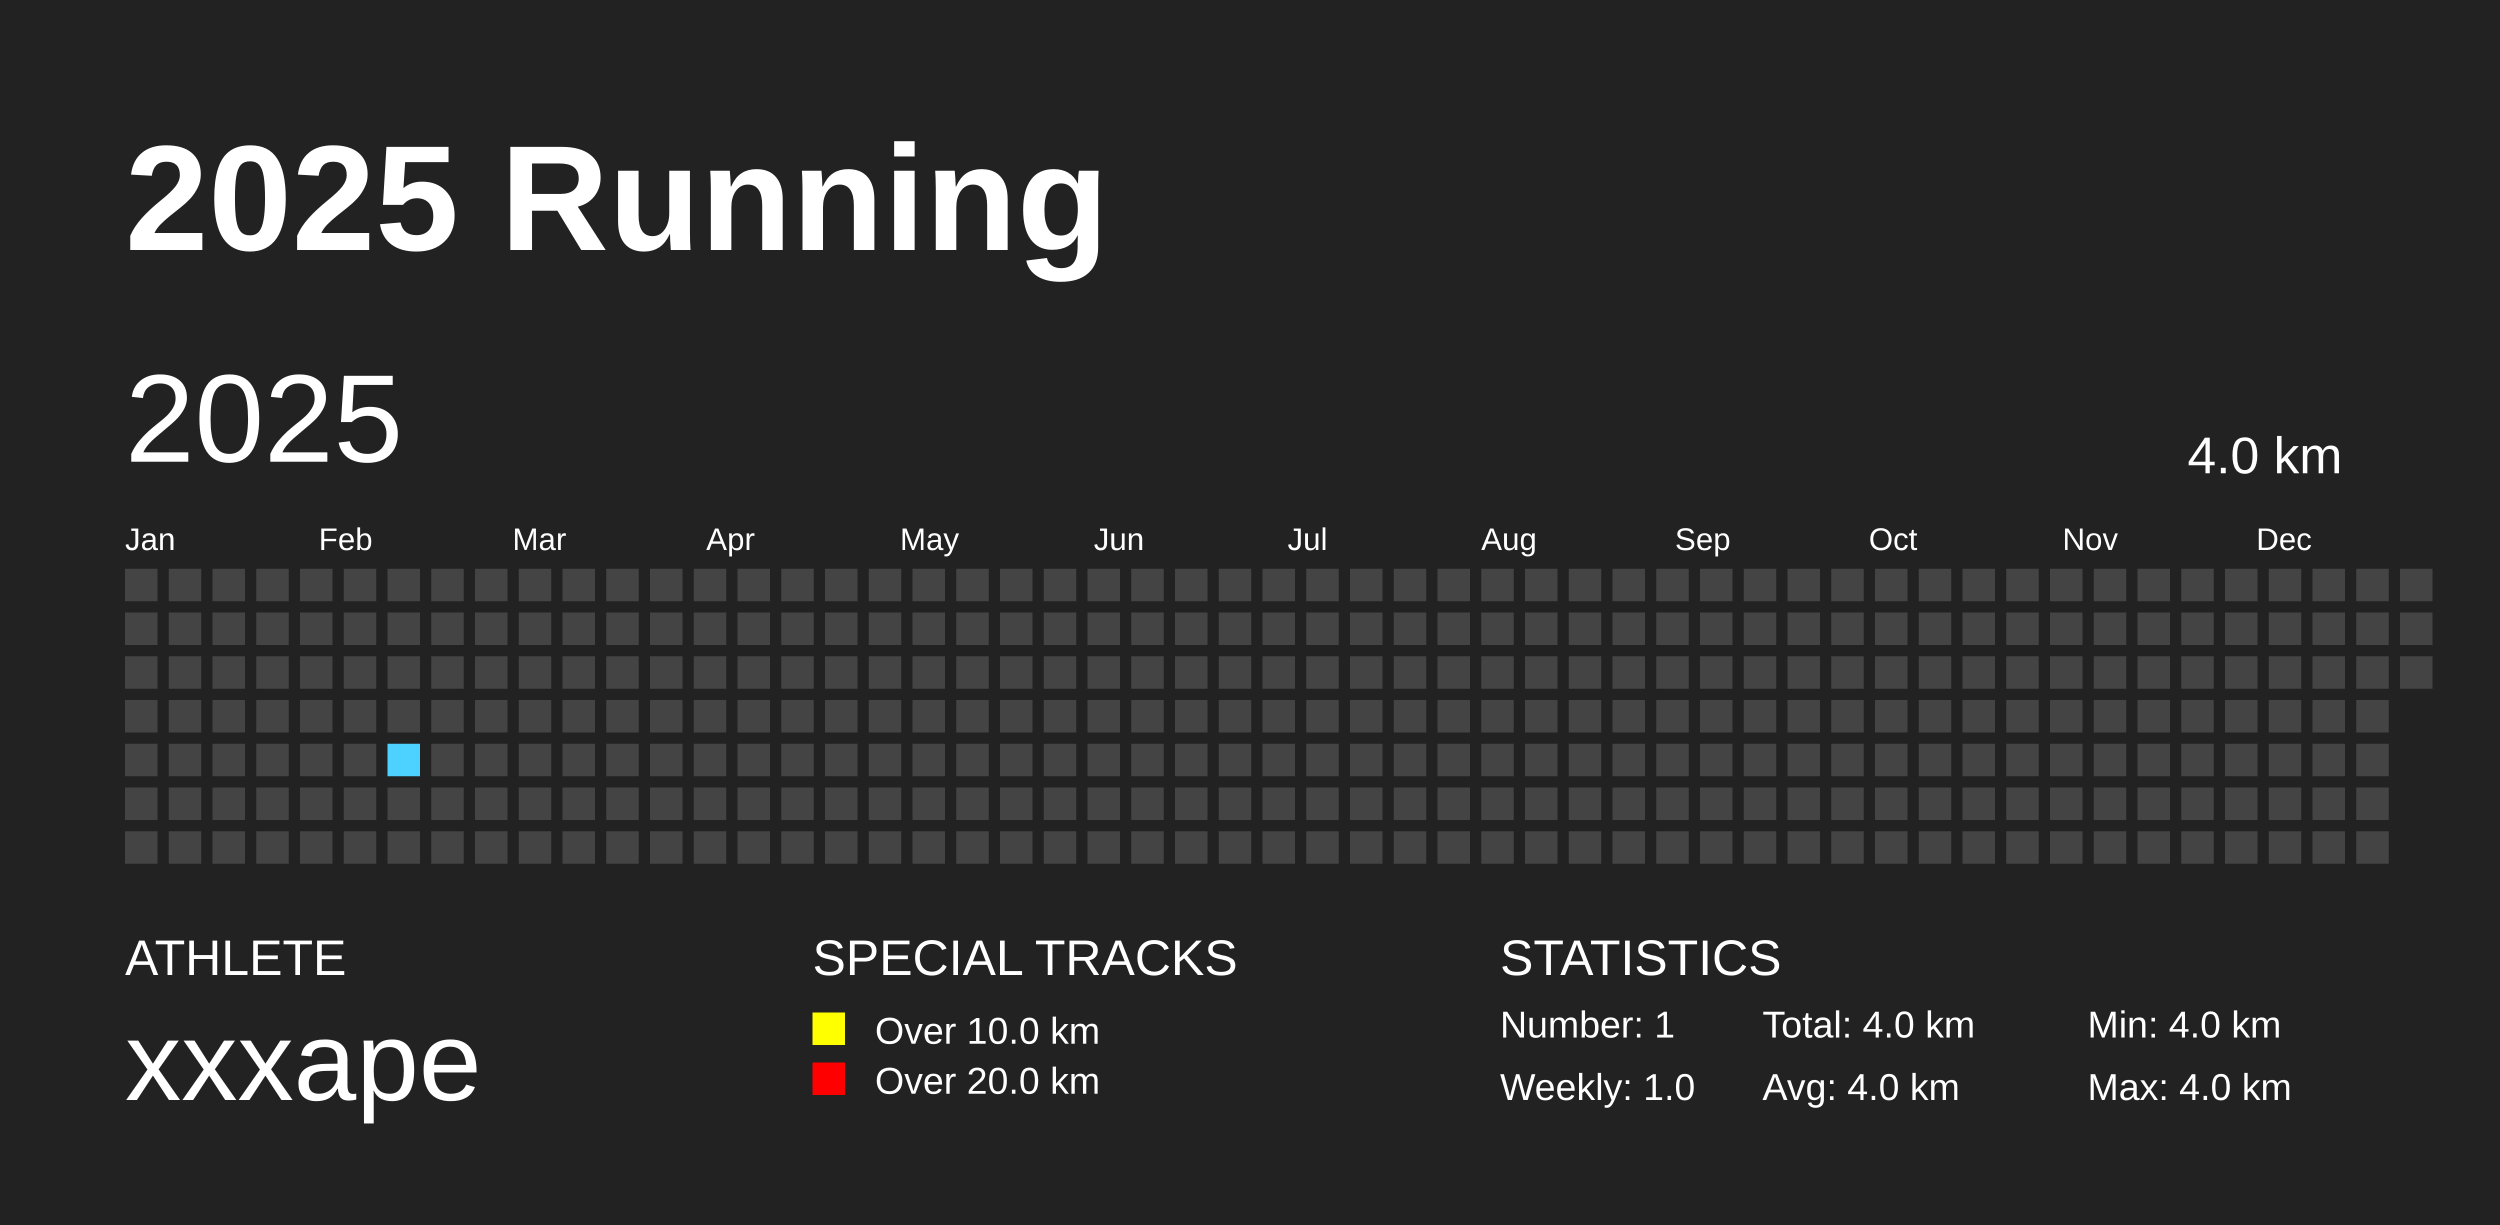
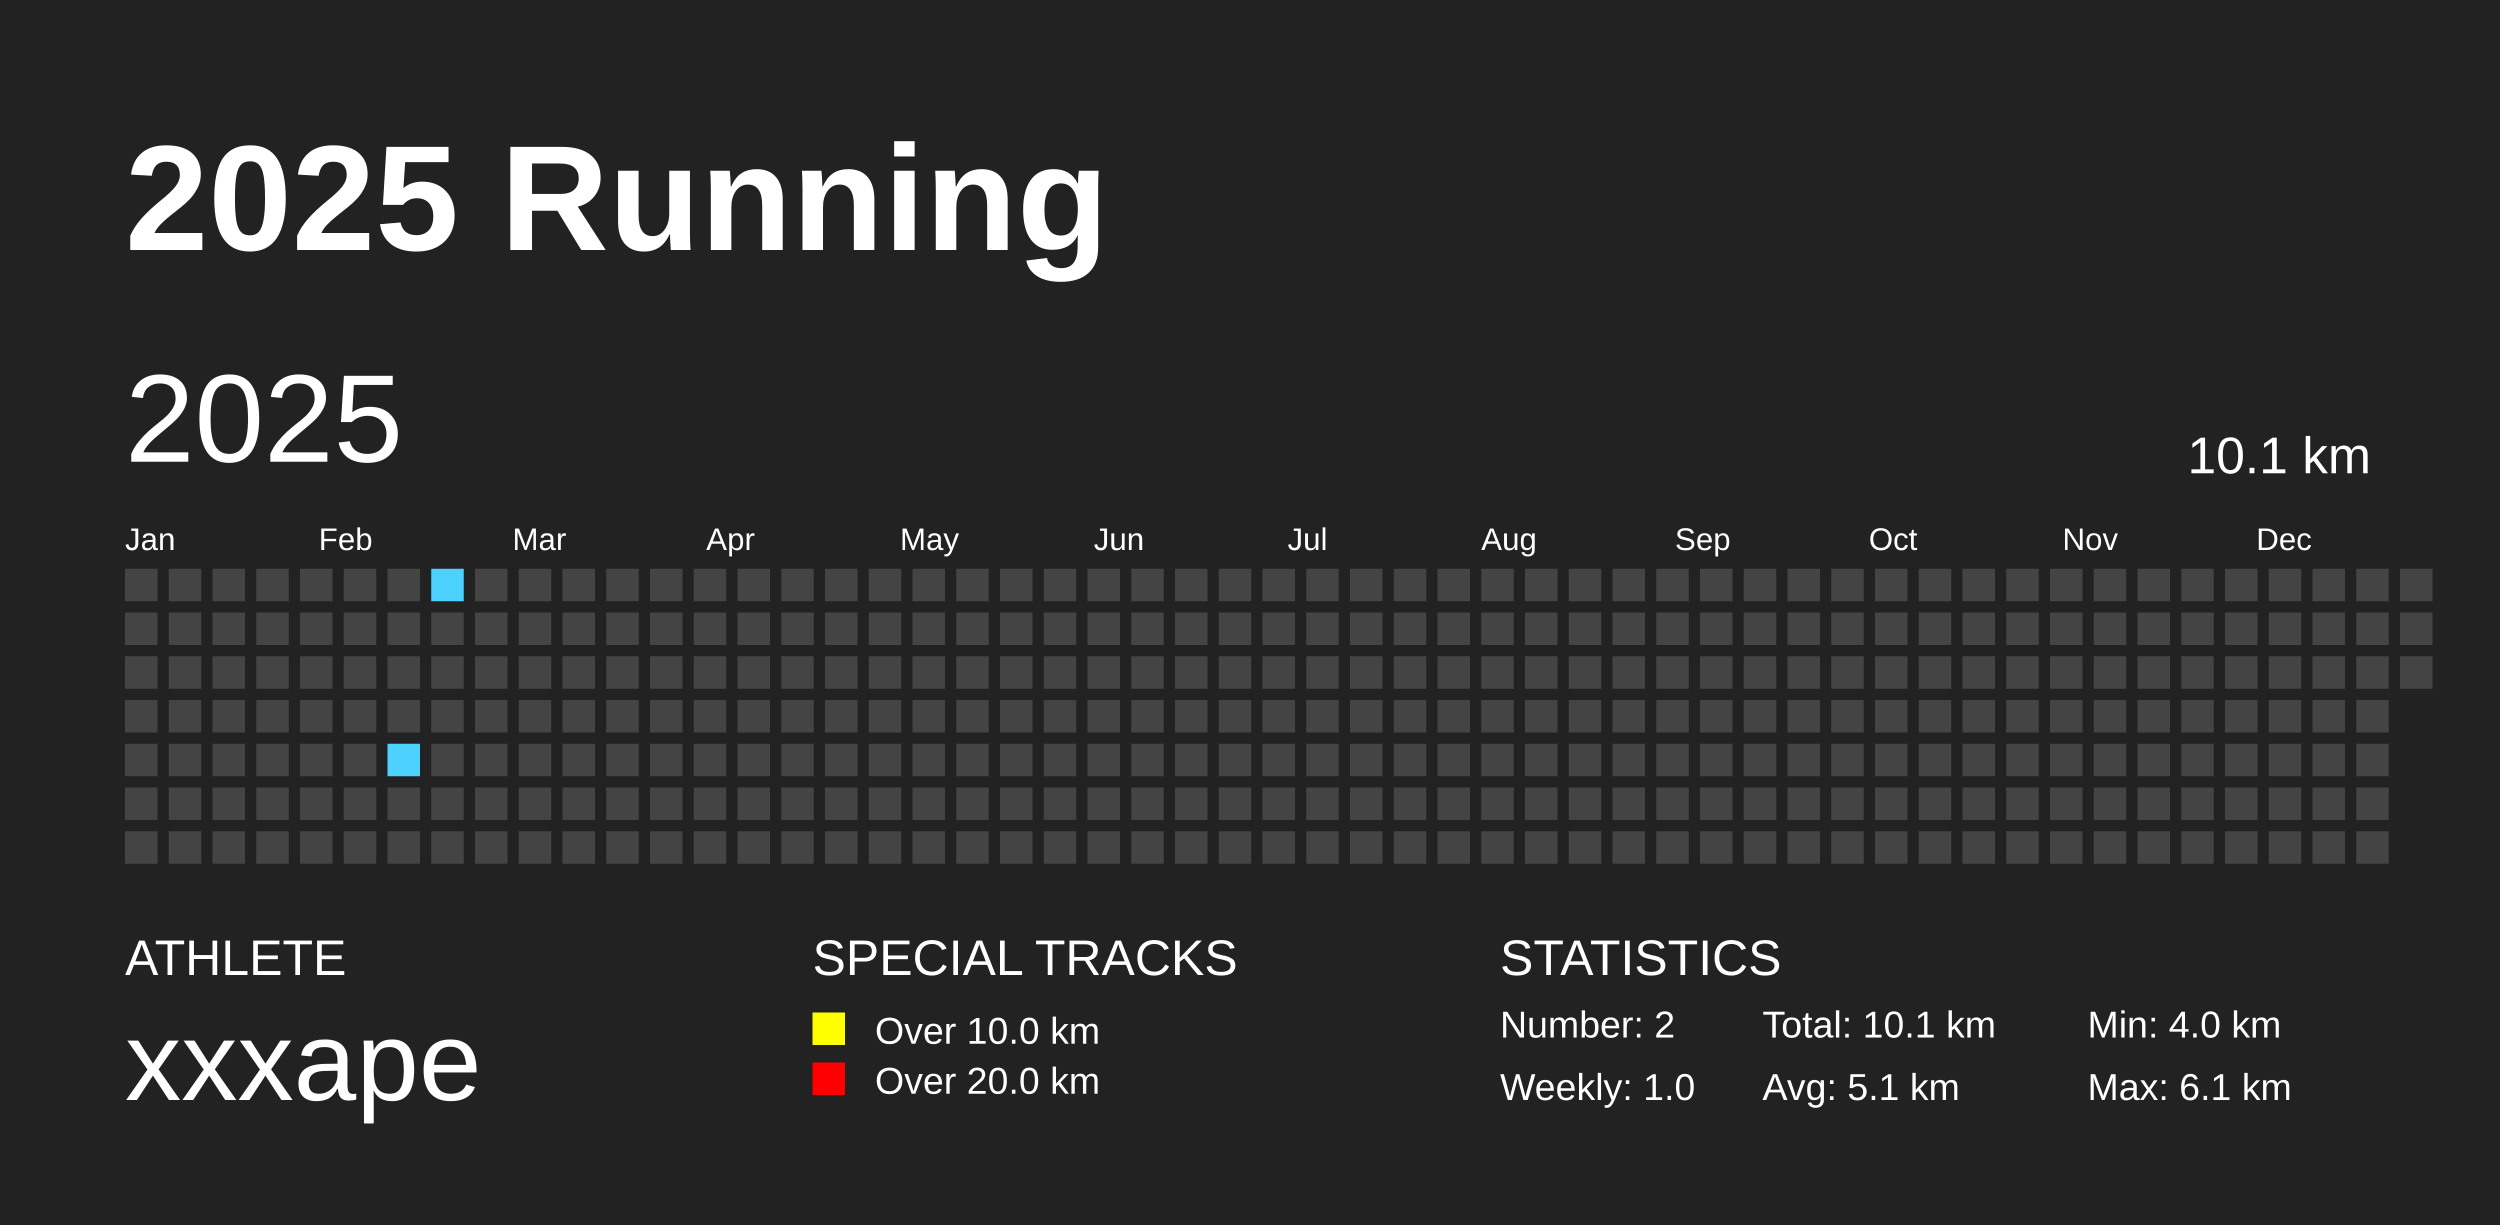
<svg xmlns="http://www.w3.org/2000/svg" baseProfile="full" height="98mm" version="1.1" viewBox="0,0,200,98" width="200mm">
  <defs />
  <rect fill="#222222" height="98" width="200" x="0" y="0" />
  <text fill="#FFFFFF" style="font-size:12px; font-family:Arial; font-weight:bold;" x="10" y="20">2025 Running</text>
  <text fill="#FFFFFF" style="font-size:4px; font-family:Arial" x="10" y="78">ATHLETE</text>
  <text fill="#FFFFFF" style="font-size:9px; font-family:Arial" x="10" y="88">xxxape</text>
  <text fill="#FFFFFF" style="font-size:4px; font-family:Arial" x="65" y="78">SPECIAL TRACKS</text>
  <rect fill="yellow" height="2.6" width="2.6" x="65" y="81" />
  <text fill="#FFFFFF" style="font-size:3px; font-family:Arial" x="70" y="83.5">Over 10.0 km</text>
  <rect fill="red" height="2.6" width="2.6" x="65" y="85" />
  <text fill="#FFFFFF" style="font-size:3px; font-family:Arial" x="70" y="87.5">Over 20.0 km</text>
  <text fill="#FFFFFF" style="font-size:4px; font-family:Arial" x="120" y="78">STATISTICS</text>
-   <text fill="#FFFFFF" style="font-size:3px; font-family:Arial" x="120" y="83">Number: 1</text>
+   <text fill="#FFFFFF" style="font-size:3px; font-family:Arial" x="120" y="83">Number: 2</text>
  <text fill="#FFFFFF" style="font-size:3px; font-family:Arial" x="120" y="88">Weekly: 1.0</text>
-   <text fill="#FFFFFF" style="font-size:3px; font-family:Arial" x="141" y="83">Total: 4.0 km</text>
-   <text fill="#FFFFFF" style="font-size:3px; font-family:Arial" x="141" y="88">Avg: 4.0 km</text>
+   <text fill="#FFFFFF" style="font-size:3px; font-family:Arial" x="141" y="83">Total: 10.1 km</text>
+   <text fill="#FFFFFF" style="font-size:3px; font-family:Arial" x="141" y="88">Avg: 5.1 km</text>
  <text fill="#FFFFFF" style="font-size:3px; font-family:Arial" x="167" y="83">Min: 4.0 km</text>
-   <text fill="#FFFFFF" style="font-size:3px; font-family:Arial" x="167" y="88">Max: 4.0 km</text>
+   <text fill="#FFFFFF" style="font-size:3px; font-family:Arial" x="167" y="88">Max: 6.1 km</text>
  <text dominant-baseline="hanging" fill="#FFFFFF" style="font-size:10.0px; font-family:Arial;" x="10" y="30">2025</text>
-   <text dominant-baseline="hanging" fill="#FFFFFF" style="font-size:4.125px; font-family:Arial;" x="175" y="35">4.0 km</text>
+   <text dominant-baseline="hanging" fill="#FFFFFF" style="font-size:4.125px; font-family:Arial;" x="175" y="35">10.1 km</text>
  <text fill="#FFFFFF" style="font-size:2.5px; font-family:Arial" x="10.0" y="44">Jan</text>
  <text fill="#FFFFFF" style="font-size:2.5px; font-family:Arial" x="25.5" y="44">Feb</text>
  <text fill="#FFFFFF" style="font-size:2.5px; font-family:Arial" x="41.0" y="44">Mar</text>
  <text fill="#FFFFFF" style="font-size:2.5px; font-family:Arial" x="56.5" y="44">Apr</text>
  <text fill="#FFFFFF" style="font-size:2.5px; font-family:Arial" x="72.0" y="44">May</text>
  <text fill="#FFFFFF" style="font-size:2.5px; font-family:Arial" x="87.5" y="44">Jun</text>
  <text fill="#FFFFFF" style="font-size:2.5px; font-family:Arial" x="103.0" y="44">Jul</text>
  <text fill="#FFFFFF" style="font-size:2.5px; font-family:Arial" x="118.5" y="44">Aug</text>
  <text fill="#FFFFFF" style="font-size:2.5px; font-family:Arial" x="134.0" y="44">Sep</text>
  <text fill="#FFFFFF" style="font-size:2.5px; font-family:Arial" x="149.5" y="44">Oct</text>
  <text fill="#FFFFFF" style="font-size:2.5px; font-family:Arial" x="165.0" y="44">Nov</text>
  <text fill="#FFFFFF" style="font-size:2.5px; font-family:Arial" x="180.5" y="44">Dec</text>
  <rect fill="#444444" height="2.6" width="2.6" x="10.0" y="45.5" />
  <rect fill="#444444" height="2.6" width="2.6" x="10.0" y="49.0" />
  <rect fill="#444444" height="2.6" width="2.6" x="10.0" y="52.5" />
  <rect fill="#444444" height="2.6" width="2.6" x="10.0" y="56.0" />
  <rect fill="#444444" height="2.6" width="2.6" x="10.0" y="59.5" />
  <rect fill="#444444" height="2.6" width="2.6" x="10.0" y="63.0" />
  <rect fill="#444444" height="2.6" width="2.6" x="10.0" y="66.5" />
  <rect fill="#444444" height="2.6" width="2.6" x="13.5" y="45.5" />
  <rect fill="#444444" height="2.6" width="2.6" x="13.5" y="49.0" />
  <rect fill="#444444" height="2.6" width="2.6" x="13.5" y="52.5" />
  <rect fill="#444444" height="2.6" width="2.6" x="13.5" y="56.0" />
  <rect fill="#444444" height="2.6" width="2.6" x="13.5" y="59.5" />
  <rect fill="#444444" height="2.6" width="2.6" x="13.5" y="63.0" />
  <rect fill="#444444" height="2.6" width="2.6" x="13.5" y="66.5" />
  <rect fill="#444444" height="2.6" width="2.6" x="17.0" y="45.5" />
  <rect fill="#444444" height="2.6" width="2.6" x="17.0" y="49.0" />
  <rect fill="#444444" height="2.6" width="2.6" x="17.0" y="52.5" />
  <rect fill="#444444" height="2.6" width="2.6" x="17.0" y="56.0" />
  <rect fill="#444444" height="2.6" width="2.6" x="17.0" y="59.5" />
  <rect fill="#444444" height="2.6" width="2.6" x="17.0" y="63.0" />
  <rect fill="#444444" height="2.6" width="2.6" x="17.0" y="66.5" />
  <rect fill="#444444" height="2.6" width="2.6" x="20.5" y="45.5" />
  <rect fill="#444444" height="2.6" width="2.6" x="20.5" y="49.0" />
  <rect fill="#444444" height="2.6" width="2.6" x="20.5" y="52.5" />
  <rect fill="#444444" height="2.6" width="2.6" x="20.5" y="56.0" />
  <rect fill="#444444" height="2.6" width="2.6" x="20.5" y="59.5" />
  <rect fill="#444444" height="2.6" width="2.6" x="20.5" y="63.0" />
  <rect fill="#444444" height="2.6" width="2.6" x="20.5" y="66.5" />
  <rect fill="#444444" height="2.6" width="2.6" x="24.0" y="45.5" />
  <rect fill="#444444" height="2.6" width="2.6" x="24.0" y="49.0" />
  <rect fill="#444444" height="2.6" width="2.6" x="24.0" y="52.5" />
  <rect fill="#444444" height="2.6" width="2.6" x="24.0" y="56.0" />
  <rect fill="#444444" height="2.6" width="2.6" x="24.0" y="59.5" />
  <rect fill="#444444" height="2.6" width="2.6" x="24.0" y="63.0" />
  <rect fill="#444444" height="2.6" width="2.6" x="24.0" y="66.5" />
  <rect fill="#444444" height="2.6" width="2.6" x="27.5" y="45.5" />
  <rect fill="#444444" height="2.6" width="2.6" x="27.5" y="49.0" />
  <rect fill="#444444" height="2.6" width="2.6" x="27.5" y="52.5" />
  <rect fill="#444444" height="2.6" width="2.6" x="27.5" y="56.0" />
  <rect fill="#444444" height="2.6" width="2.6" x="27.5" y="59.5" />
  <rect fill="#444444" height="2.6" width="2.6" x="27.5" y="63.0" />
  <rect fill="#444444" height="2.6" width="2.6" x="27.5" y="66.5" />
  <rect fill="#444444" height="2.6" width="2.6" x="31.0" y="45.5" />
  <rect fill="#444444" height="2.6" width="2.6" x="31.0" y="49.0" />
  <rect fill="#444444" height="2.6" width="2.6" x="31.0" y="52.5" />
  <rect fill="#444444" height="2.6" width="2.6" x="31.0" y="56.0" />
-   <rect fill="#4DD2FF" height="2.6" width="2.6" x="31.0" y="59.5" />
+   <rect fill="#4dd2ff" height="2.6" width="2.6" x="31.0" y="59.5" />
  <rect fill="#444444" height="2.6" width="2.6" x="31.0" y="63.0" />
  <rect fill="#444444" height="2.6" width="2.6" x="31.0" y="66.5" />
-   <rect fill="#444444" height="2.6" width="2.6" x="34.5" y="45.5" />
+   <rect fill="#4dd2ff" height="2.6" width="2.6" x="34.5" y="45.5" />
  <rect fill="#444444" height="2.6" width="2.6" x="34.5" y="49.0" />
  <rect fill="#444444" height="2.6" width="2.6" x="34.5" y="52.5" />
  <rect fill="#444444" height="2.6" width="2.6" x="34.5" y="56.0" />
  <rect fill="#444444" height="2.6" width="2.6" x="34.5" y="59.5" />
  <rect fill="#444444" height="2.6" width="2.6" x="34.5" y="63.0" />
  <rect fill="#444444" height="2.6" width="2.6" x="34.5" y="66.5" />
  <rect fill="#444444" height="2.6" width="2.6" x="38.0" y="45.5" />
  <rect fill="#444444" height="2.6" width="2.6" x="38.0" y="49.0" />
  <rect fill="#444444" height="2.6" width="2.6" x="38.0" y="52.5" />
  <rect fill="#444444" height="2.6" width="2.6" x="38.0" y="56.0" />
  <rect fill="#444444" height="2.6" width="2.6" x="38.0" y="59.5" />
  <rect fill="#444444" height="2.6" width="2.6" x="38.0" y="63.0" />
  <rect fill="#444444" height="2.6" width="2.6" x="38.0" y="66.5" />
  <rect fill="#444444" height="2.6" width="2.6" x="41.5" y="45.5" />
  <rect fill="#444444" height="2.6" width="2.6" x="41.5" y="49.0" />
  <rect fill="#444444" height="2.6" width="2.6" x="41.5" y="52.5" />
  <rect fill="#444444" height="2.6" width="2.6" x="41.5" y="56.0" />
  <rect fill="#444444" height="2.6" width="2.6" x="41.5" y="59.5" />
  <rect fill="#444444" height="2.6" width="2.6" x="41.5" y="63.0" />
  <rect fill="#444444" height="2.6" width="2.6" x="41.5" y="66.5" />
  <rect fill="#444444" height="2.6" width="2.6" x="45.0" y="45.5" />
  <rect fill="#444444" height="2.6" width="2.6" x="45.0" y="49.0" />
  <rect fill="#444444" height="2.6" width="2.6" x="45.0" y="52.5" />
  <rect fill="#444444" height="2.6" width="2.6" x="45.0" y="56.0" />
  <rect fill="#444444" height="2.6" width="2.6" x="45.0" y="59.5" />
  <rect fill="#444444" height="2.6" width="2.6" x="45.0" y="63.0" />
  <rect fill="#444444" height="2.6" width="2.6" x="45.0" y="66.5" />
  <rect fill="#444444" height="2.6" width="2.6" x="48.5" y="45.5" />
  <rect fill="#444444" height="2.6" width="2.6" x="48.5" y="49.0" />
  <rect fill="#444444" height="2.6" width="2.6" x="48.5" y="52.5" />
  <rect fill="#444444" height="2.6" width="2.6" x="48.5" y="56.0" />
  <rect fill="#444444" height="2.6" width="2.6" x="48.5" y="59.5" />
  <rect fill="#444444" height="2.6" width="2.6" x="48.5" y="63.0" />
  <rect fill="#444444" height="2.6" width="2.6" x="48.5" y="66.5" />
  <rect fill="#444444" height="2.6" width="2.6" x="52.0" y="45.5" />
  <rect fill="#444444" height="2.6" width="2.6" x="52.0" y="49.0" />
  <rect fill="#444444" height="2.6" width="2.6" x="52.0" y="52.5" />
  <rect fill="#444444" height="2.6" width="2.6" x="52.0" y="56.0" />
  <rect fill="#444444" height="2.6" width="2.6" x="52.0" y="59.5" />
  <rect fill="#444444" height="2.6" width="2.6" x="52.0" y="63.0" />
  <rect fill="#444444" height="2.6" width="2.6" x="52.0" y="66.5" />
  <rect fill="#444444" height="2.6" width="2.6" x="55.5" y="45.5" />
  <rect fill="#444444" height="2.6" width="2.6" x="55.5" y="49.0" />
  <rect fill="#444444" height="2.6" width="2.6" x="55.5" y="52.5" />
  <rect fill="#444444" height="2.6" width="2.6" x="55.5" y="56.0" />
  <rect fill="#444444" height="2.6" width="2.6" x="55.5" y="59.5" />
  <rect fill="#444444" height="2.6" width="2.6" x="55.5" y="63.0" />
  <rect fill="#444444" height="2.6" width="2.6" x="55.5" y="66.5" />
  <rect fill="#444444" height="2.6" width="2.6" x="59.0" y="45.5" />
  <rect fill="#444444" height="2.6" width="2.6" x="59.0" y="49.0" />
  <rect fill="#444444" height="2.6" width="2.6" x="59.0" y="52.5" />
  <rect fill="#444444" height="2.6" width="2.6" x="59.0" y="56.0" />
  <rect fill="#444444" height="2.6" width="2.6" x="59.0" y="59.5" />
  <rect fill="#444444" height="2.6" width="2.6" x="59.0" y="63.0" />
  <rect fill="#444444" height="2.6" width="2.6" x="59.0" y="66.5" />
  <rect fill="#444444" height="2.6" width="2.6" x="62.5" y="45.5" />
  <rect fill="#444444" height="2.6" width="2.6" x="62.5" y="49.0" />
  <rect fill="#444444" height="2.6" width="2.6" x="62.5" y="52.5" />
  <rect fill="#444444" height="2.6" width="2.6" x="62.5" y="56.0" />
  <rect fill="#444444" height="2.6" width="2.6" x="62.5" y="59.5" />
  <rect fill="#444444" height="2.6" width="2.6" x="62.5" y="63.0" />
  <rect fill="#444444" height="2.6" width="2.6" x="62.5" y="66.5" />
  <rect fill="#444444" height="2.6" width="2.6" x="66.0" y="45.5" />
  <rect fill="#444444" height="2.6" width="2.6" x="66.0" y="49.0" />
  <rect fill="#444444" height="2.6" width="2.6" x="66.0" y="52.5" />
  <rect fill="#444444" height="2.6" width="2.6" x="66.0" y="56.0" />
  <rect fill="#444444" height="2.6" width="2.6" x="66.0" y="59.5" />
  <rect fill="#444444" height="2.6" width="2.6" x="66.0" y="63.0" />
  <rect fill="#444444" height="2.6" width="2.6" x="66.0" y="66.5" />
  <rect fill="#444444" height="2.6" width="2.6" x="69.5" y="45.5" />
  <rect fill="#444444" height="2.6" width="2.6" x="69.5" y="49.0" />
  <rect fill="#444444" height="2.6" width="2.6" x="69.5" y="52.5" />
  <rect fill="#444444" height="2.6" width="2.6" x="69.5" y="56.0" />
  <rect fill="#444444" height="2.6" width="2.6" x="69.5" y="59.5" />
  <rect fill="#444444" height="2.6" width="2.6" x="69.5" y="63.0" />
  <rect fill="#444444" height="2.6" width="2.6" x="69.5" y="66.5" />
  <rect fill="#444444" height="2.6" width="2.6" x="73.0" y="45.5" />
  <rect fill="#444444" height="2.6" width="2.6" x="73.0" y="49.0" />
  <rect fill="#444444" height="2.6" width="2.6" x="73.0" y="52.5" />
  <rect fill="#444444" height="2.6" width="2.6" x="73.0" y="56.0" />
  <rect fill="#444444" height="2.6" width="2.6" x="73.0" y="59.5" />
  <rect fill="#444444" height="2.6" width="2.6" x="73.0" y="63.0" />
  <rect fill="#444444" height="2.6" width="2.6" x="73.0" y="66.5" />
  <rect fill="#444444" height="2.6" width="2.6" x="76.5" y="45.5" />
  <rect fill="#444444" height="2.6" width="2.6" x="76.5" y="49.0" />
  <rect fill="#444444" height="2.6" width="2.6" x="76.5" y="52.5" />
  <rect fill="#444444" height="2.6" width="2.6" x="76.5" y="56.0" />
  <rect fill="#444444" height="2.6" width="2.6" x="76.5" y="59.5" />
  <rect fill="#444444" height="2.6" width="2.6" x="76.5" y="63.0" />
  <rect fill="#444444" height="2.6" width="2.6" x="76.5" y="66.5" />
  <rect fill="#444444" height="2.6" width="2.6" x="80.0" y="45.5" />
  <rect fill="#444444" height="2.6" width="2.6" x="80.0" y="49.0" />
  <rect fill="#444444" height="2.6" width="2.6" x="80.0" y="52.5" />
  <rect fill="#444444" height="2.6" width="2.6" x="80.0" y="56.0" />
  <rect fill="#444444" height="2.6" width="2.6" x="80.0" y="59.5" />
  <rect fill="#444444" height="2.6" width="2.6" x="80.0" y="63.0" />
  <rect fill="#444444" height="2.6" width="2.6" x="80.0" y="66.5" />
  <rect fill="#444444" height="2.6" width="2.6" x="83.5" y="45.5" />
  <rect fill="#444444" height="2.6" width="2.6" x="83.5" y="49.0" />
  <rect fill="#444444" height="2.6" width="2.6" x="83.5" y="52.5" />
  <rect fill="#444444" height="2.6" width="2.6" x="83.5" y="56.0" />
  <rect fill="#444444" height="2.6" width="2.6" x="83.5" y="59.5" />
  <rect fill="#444444" height="2.6" width="2.6" x="83.5" y="63.0" />
  <rect fill="#444444" height="2.6" width="2.6" x="83.5" y="66.5" />
  <rect fill="#444444" height="2.6" width="2.6" x="87.0" y="45.5" />
  <rect fill="#444444" height="2.6" width="2.6" x="87.0" y="49.0" />
  <rect fill="#444444" height="2.6" width="2.6" x="87.0" y="52.5" />
  <rect fill="#444444" height="2.6" width="2.6" x="87.0" y="56.0" />
  <rect fill="#444444" height="2.6" width="2.6" x="87.0" y="59.5" />
  <rect fill="#444444" height="2.6" width="2.6" x="87.0" y="63.0" />
  <rect fill="#444444" height="2.6" width="2.6" x="87.0" y="66.5" />
  <rect fill="#444444" height="2.6" width="2.6" x="90.5" y="45.5" />
  <rect fill="#444444" height="2.6" width="2.6" x="90.5" y="49.0" />
  <rect fill="#444444" height="2.6" width="2.6" x="90.5" y="52.5" />
  <rect fill="#444444" height="2.6" width="2.6" x="90.5" y="56.0" />
  <rect fill="#444444" height="2.6" width="2.6" x="90.5" y="59.5" />
  <rect fill="#444444" height="2.6" width="2.6" x="90.5" y="63.0" />
  <rect fill="#444444" height="2.6" width="2.6" x="90.5" y="66.5" />
  <rect fill="#444444" height="2.6" width="2.6" x="94.0" y="45.5" />
  <rect fill="#444444" height="2.6" width="2.6" x="94.0" y="49.0" />
  <rect fill="#444444" height="2.6" width="2.6" x="94.0" y="52.5" />
  <rect fill="#444444" height="2.6" width="2.6" x="94.0" y="56.0" />
  <rect fill="#444444" height="2.6" width="2.6" x="94.0" y="59.5" />
  <rect fill="#444444" height="2.6" width="2.6" x="94.0" y="63.0" />
  <rect fill="#444444" height="2.6" width="2.6" x="94.0" y="66.5" />
  <rect fill="#444444" height="2.6" width="2.6" x="97.5" y="45.5" />
  <rect fill="#444444" height="2.6" width="2.6" x="97.5" y="49.0" />
  <rect fill="#444444" height="2.6" width="2.6" x="97.5" y="52.5" />
  <rect fill="#444444" height="2.6" width="2.6" x="97.5" y="56.0" />
  <rect fill="#444444" height="2.6" width="2.6" x="97.5" y="59.5" />
  <rect fill="#444444" height="2.6" width="2.6" x="97.5" y="63.0" />
  <rect fill="#444444" height="2.6" width="2.6" x="97.5" y="66.5" />
  <rect fill="#444444" height="2.6" width="2.6" x="101.0" y="45.5" />
  <rect fill="#444444" height="2.6" width="2.6" x="101.0" y="49.0" />
  <rect fill="#444444" height="2.6" width="2.6" x="101.0" y="52.5" />
  <rect fill="#444444" height="2.6" width="2.6" x="101.0" y="56.0" />
  <rect fill="#444444" height="2.6" width="2.6" x="101.0" y="59.5" />
  <rect fill="#444444" height="2.6" width="2.6" x="101.0" y="63.0" />
  <rect fill="#444444" height="2.6" width="2.6" x="101.0" y="66.5" />
  <rect fill="#444444" height="2.6" width="2.6" x="104.5" y="45.5" />
  <rect fill="#444444" height="2.6" width="2.6" x="104.5" y="49.0" />
  <rect fill="#444444" height="2.6" width="2.6" x="104.5" y="52.5" />
  <rect fill="#444444" height="2.6" width="2.6" x="104.5" y="56.0" />
  <rect fill="#444444" height="2.6" width="2.6" x="104.5" y="59.5" />
  <rect fill="#444444" height="2.6" width="2.6" x="104.5" y="63.0" />
  <rect fill="#444444" height="2.6" width="2.6" x="104.5" y="66.5" />
  <rect fill="#444444" height="2.6" width="2.6" x="108.0" y="45.5" />
  <rect fill="#444444" height="2.6" width="2.6" x="108.0" y="49.0" />
  <rect fill="#444444" height="2.6" width="2.6" x="108.0" y="52.5" />
  <rect fill="#444444" height="2.6" width="2.6" x="108.0" y="56.0" />
  <rect fill="#444444" height="2.6" width="2.6" x="108.0" y="59.5" />
  <rect fill="#444444" height="2.6" width="2.6" x="108.0" y="63.0" />
  <rect fill="#444444" height="2.6" width="2.6" x="108.0" y="66.5" />
  <rect fill="#444444" height="2.6" width="2.6" x="111.5" y="45.5" />
  <rect fill="#444444" height="2.6" width="2.6" x="111.5" y="49.0" />
  <rect fill="#444444" height="2.6" width="2.6" x="111.5" y="52.5" />
  <rect fill="#444444" height="2.6" width="2.6" x="111.5" y="56.0" />
  <rect fill="#444444" height="2.6" width="2.6" x="111.5" y="59.5" />
  <rect fill="#444444" height="2.6" width="2.6" x="111.5" y="63.0" />
  <rect fill="#444444" height="2.6" width="2.6" x="111.5" y="66.5" />
  <rect fill="#444444" height="2.6" width="2.6" x="115.0" y="45.5" />
  <rect fill="#444444" height="2.6" width="2.6" x="115.0" y="49.0" />
  <rect fill="#444444" height="2.6" width="2.6" x="115.0" y="52.5" />
  <rect fill="#444444" height="2.6" width="2.6" x="115.0" y="56.0" />
  <rect fill="#444444" height="2.6" width="2.6" x="115.0" y="59.5" />
  <rect fill="#444444" height="2.6" width="2.6" x="115.0" y="63.0" />
  <rect fill="#444444" height="2.6" width="2.6" x="115.0" y="66.5" />
  <rect fill="#444444" height="2.6" width="2.6" x="118.5" y="45.5" />
  <rect fill="#444444" height="2.6" width="2.6" x="118.5" y="49.0" />
  <rect fill="#444444" height="2.6" width="2.6" x="118.5" y="52.5" />
  <rect fill="#444444" height="2.6" width="2.6" x="118.5" y="56.0" />
  <rect fill="#444444" height="2.6" width="2.6" x="118.5" y="59.5" />
  <rect fill="#444444" height="2.6" width="2.6" x="118.5" y="63.0" />
  <rect fill="#444444" height="2.6" width="2.6" x="118.5" y="66.5" />
  <rect fill="#444444" height="2.6" width="2.6" x="122.0" y="45.5" />
  <rect fill="#444444" height="2.6" width="2.6" x="122.0" y="49.0" />
  <rect fill="#444444" height="2.6" width="2.6" x="122.0" y="52.5" />
  <rect fill="#444444" height="2.6" width="2.6" x="122.0" y="56.0" />
  <rect fill="#444444" height="2.6" width="2.6" x="122.0" y="59.5" />
  <rect fill="#444444" height="2.6" width="2.6" x="122.0" y="63.0" />
  <rect fill="#444444" height="2.6" width="2.6" x="122.0" y="66.5" />
  <rect fill="#444444" height="2.6" width="2.6" x="125.5" y="45.5" />
  <rect fill="#444444" height="2.6" width="2.6" x="125.5" y="49.0" />
  <rect fill="#444444" height="2.6" width="2.6" x="125.5" y="52.5" />
  <rect fill="#444444" height="2.6" width="2.6" x="125.5" y="56.0" />
  <rect fill="#444444" height="2.6" width="2.6" x="125.5" y="59.5" />
  <rect fill="#444444" height="2.6" width="2.6" x="125.5" y="63.0" />
  <rect fill="#444444" height="2.6" width="2.6" x="125.5" y="66.5" />
  <rect fill="#444444" height="2.6" width="2.6" x="129.0" y="45.5" />
  <rect fill="#444444" height="2.6" width="2.6" x="129.0" y="49.0" />
  <rect fill="#444444" height="2.6" width="2.6" x="129.0" y="52.5" />
  <rect fill="#444444" height="2.6" width="2.6" x="129.0" y="56.0" />
  <rect fill="#444444" height="2.6" width="2.6" x="129.0" y="59.5" />
  <rect fill="#444444" height="2.6" width="2.6" x="129.0" y="63.0" />
  <rect fill="#444444" height="2.6" width="2.6" x="129.0" y="66.5" />
  <rect fill="#444444" height="2.6" width="2.6" x="132.5" y="45.5" />
  <rect fill="#444444" height="2.6" width="2.6" x="132.5" y="49.0" />
  <rect fill="#444444" height="2.6" width="2.6" x="132.5" y="52.5" />
  <rect fill="#444444" height="2.6" width="2.6" x="132.5" y="56.0" />
  <rect fill="#444444" height="2.6" width="2.6" x="132.5" y="59.5" />
  <rect fill="#444444" height="2.6" width="2.6" x="132.5" y="63.0" />
  <rect fill="#444444" height="2.6" width="2.6" x="132.5" y="66.5" />
  <rect fill="#444444" height="2.6" width="2.6" x="136.0" y="45.5" />
  <rect fill="#444444" height="2.6" width="2.6" x="136.0" y="49.0" />
  <rect fill="#444444" height="2.6" width="2.6" x="136.0" y="52.5" />
  <rect fill="#444444" height="2.6" width="2.6" x="136.0" y="56.0" />
  <rect fill="#444444" height="2.6" width="2.6" x="136.0" y="59.5" />
  <rect fill="#444444" height="2.6" width="2.6" x="136.0" y="63.0" />
  <rect fill="#444444" height="2.6" width="2.6" x="136.0" y="66.5" />
  <rect fill="#444444" height="2.6" width="2.6" x="139.5" y="45.5" />
  <rect fill="#444444" height="2.6" width="2.6" x="139.5" y="49.0" />
  <rect fill="#444444" height="2.6" width="2.6" x="139.5" y="52.5" />
  <rect fill="#444444" height="2.6" width="2.6" x="139.5" y="56.0" />
  <rect fill="#444444" height="2.6" width="2.6" x="139.5" y="59.5" />
  <rect fill="#444444" height="2.6" width="2.6" x="139.5" y="63.0" />
  <rect fill="#444444" height="2.6" width="2.6" x="139.5" y="66.5" />
  <rect fill="#444444" height="2.6" width="2.6" x="143.0" y="45.5" />
  <rect fill="#444444" height="2.6" width="2.6" x="143.0" y="49.0" />
  <rect fill="#444444" height="2.6" width="2.6" x="143.0" y="52.5" />
  <rect fill="#444444" height="2.6" width="2.6" x="143.0" y="56.0" />
  <rect fill="#444444" height="2.6" width="2.6" x="143.0" y="59.5" />
  <rect fill="#444444" height="2.6" width="2.6" x="143.0" y="63.0" />
  <rect fill="#444444" height="2.6" width="2.6" x="143.0" y="66.5" />
  <rect fill="#444444" height="2.6" width="2.6" x="146.5" y="45.5" />
  <rect fill="#444444" height="2.6" width="2.6" x="146.5" y="49.0" />
  <rect fill="#444444" height="2.6" width="2.6" x="146.5" y="52.5" />
  <rect fill="#444444" height="2.6" width="2.6" x="146.5" y="56.0" />
  <rect fill="#444444" height="2.6" width="2.6" x="146.5" y="59.5" />
  <rect fill="#444444" height="2.6" width="2.6" x="146.5" y="63.0" />
  <rect fill="#444444" height="2.6" width="2.6" x="146.5" y="66.5" />
  <rect fill="#444444" height="2.6" width="2.6" x="150.0" y="45.5" />
  <rect fill="#444444" height="2.6" width="2.6" x="150.0" y="49.0" />
  <rect fill="#444444" height="2.6" width="2.6" x="150.0" y="52.5" />
  <rect fill="#444444" height="2.6" width="2.6" x="150.0" y="56.0" />
  <rect fill="#444444" height="2.6" width="2.6" x="150.0" y="59.5" />
  <rect fill="#444444" height="2.6" width="2.6" x="150.0" y="63.0" />
  <rect fill="#444444" height="2.6" width="2.6" x="150.0" y="66.5" />
  <rect fill="#444444" height="2.6" width="2.6" x="153.5" y="45.5" />
  <rect fill="#444444" height="2.6" width="2.6" x="153.5" y="49.0" />
  <rect fill="#444444" height="2.6" width="2.6" x="153.5" y="52.5" />
  <rect fill="#444444" height="2.6" width="2.6" x="153.5" y="56.0" />
  <rect fill="#444444" height="2.6" width="2.6" x="153.5" y="59.5" />
  <rect fill="#444444" height="2.6" width="2.6" x="153.5" y="63.0" />
  <rect fill="#444444" height="2.6" width="2.6" x="153.5" y="66.5" />
  <rect fill="#444444" height="2.6" width="2.6" x="157.0" y="45.5" />
  <rect fill="#444444" height="2.6" width="2.6" x="157.0" y="49.0" />
  <rect fill="#444444" height="2.6" width="2.6" x="157.0" y="52.5" />
  <rect fill="#444444" height="2.6" width="2.6" x="157.0" y="56.0" />
  <rect fill="#444444" height="2.6" width="2.6" x="157.0" y="59.5" />
  <rect fill="#444444" height="2.6" width="2.6" x="157.0" y="63.0" />
  <rect fill="#444444" height="2.6" width="2.6" x="157.0" y="66.5" />
  <rect fill="#444444" height="2.6" width="2.6" x="160.5" y="45.5" />
  <rect fill="#444444" height="2.6" width="2.6" x="160.5" y="49.0" />
  <rect fill="#444444" height="2.6" width="2.6" x="160.5" y="52.5" />
  <rect fill="#444444" height="2.6" width="2.6" x="160.5" y="56.0" />
  <rect fill="#444444" height="2.6" width="2.6" x="160.5" y="59.5" />
  <rect fill="#444444" height="2.6" width="2.6" x="160.5" y="63.0" />
  <rect fill="#444444" height="2.6" width="2.6" x="160.5" y="66.5" />
  <rect fill="#444444" height="2.6" width="2.6" x="164.0" y="45.5" />
  <rect fill="#444444" height="2.6" width="2.6" x="164.0" y="49.0" />
  <rect fill="#444444" height="2.6" width="2.6" x="164.0" y="52.5" />
  <rect fill="#444444" height="2.6" width="2.6" x="164.0" y="56.0" />
  <rect fill="#444444" height="2.6" width="2.6" x="164.0" y="59.5" />
  <rect fill="#444444" height="2.6" width="2.6" x="164.0" y="63.0" />
  <rect fill="#444444" height="2.6" width="2.6" x="164.0" y="66.5" />
  <rect fill="#444444" height="2.6" width="2.6" x="167.5" y="45.5" />
  <rect fill="#444444" height="2.6" width="2.6" x="167.5" y="49.0" />
  <rect fill="#444444" height="2.6" width="2.6" x="167.5" y="52.5" />
  <rect fill="#444444" height="2.6" width="2.6" x="167.5" y="56.0" />
  <rect fill="#444444" height="2.6" width="2.6" x="167.5" y="59.5" />
  <rect fill="#444444" height="2.6" width="2.6" x="167.5" y="63.0" />
  <rect fill="#444444" height="2.6" width="2.6" x="167.5" y="66.5" />
  <rect fill="#444444" height="2.6" width="2.6" x="171.0" y="45.5" />
  <rect fill="#444444" height="2.6" width="2.6" x="171.0" y="49.0" />
  <rect fill="#444444" height="2.6" width="2.6" x="171.0" y="52.5" />
  <rect fill="#444444" height="2.6" width="2.6" x="171.0" y="56.0" />
  <rect fill="#444444" height="2.6" width="2.6" x="171.0" y="59.5" />
  <rect fill="#444444" height="2.6" width="2.6" x="171.0" y="63.0" />
  <rect fill="#444444" height="2.6" width="2.6" x="171.0" y="66.5" />
  <rect fill="#444444" height="2.6" width="2.6" x="174.5" y="45.5" />
  <rect fill="#444444" height="2.6" width="2.6" x="174.5" y="49.0" />
  <rect fill="#444444" height="2.6" width="2.6" x="174.5" y="52.5" />
  <rect fill="#444444" height="2.6" width="2.6" x="174.5" y="56.0" />
  <rect fill="#444444" height="2.6" width="2.6" x="174.5" y="59.5" />
  <rect fill="#444444" height="2.6" width="2.6" x="174.5" y="63.0" />
  <rect fill="#444444" height="2.6" width="2.6" x="174.5" y="66.5" />
  <rect fill="#444444" height="2.6" width="2.6" x="178.0" y="45.5" />
  <rect fill="#444444" height="2.6" width="2.6" x="178.0" y="49.0" />
  <rect fill="#444444" height="2.6" width="2.6" x="178.0" y="52.5" />
  <rect fill="#444444" height="2.6" width="2.6" x="178.0" y="56.0" />
  <rect fill="#444444" height="2.6" width="2.6" x="178.0" y="59.5" />
  <rect fill="#444444" height="2.6" width="2.6" x="178.0" y="63.0" />
  <rect fill="#444444" height="2.6" width="2.6" x="178.0" y="66.5" />
  <rect fill="#444444" height="2.6" width="2.6" x="181.5" y="45.5" />
  <rect fill="#444444" height="2.6" width="2.6" x="181.5" y="49.0" />
  <rect fill="#444444" height="2.6" width="2.6" x="181.5" y="52.5" />
  <rect fill="#444444" height="2.6" width="2.6" x="181.5" y="56.0" />
  <rect fill="#444444" height="2.6" width="2.6" x="181.5" y="59.5" />
  <rect fill="#444444" height="2.6" width="2.6" x="181.5" y="63.0" />
  <rect fill="#444444" height="2.6" width="2.6" x="181.5" y="66.5" />
  <rect fill="#444444" height="2.6" width="2.6" x="185.0" y="45.5" />
  <rect fill="#444444" height="2.6" width="2.6" x="185.0" y="49.0" />
  <rect fill="#444444" height="2.6" width="2.6" x="185.0" y="52.5" />
  <rect fill="#444444" height="2.6" width="2.6" x="185.0" y="56.0" />
  <rect fill="#444444" height="2.6" width="2.6" x="185.0" y="59.5" />
  <rect fill="#444444" height="2.6" width="2.6" x="185.0" y="63.0" />
  <rect fill="#444444" height="2.6" width="2.6" x="185.0" y="66.5" />
  <rect fill="#444444" height="2.6" width="2.6" x="188.5" y="45.5" />
  <rect fill="#444444" height="2.6" width="2.6" x="188.5" y="49.0" />
  <rect fill="#444444" height="2.6" width="2.6" x="188.5" y="52.5" />
  <rect fill="#444444" height="2.6" width="2.6" x="188.5" y="56.0" />
  <rect fill="#444444" height="2.6" width="2.6" x="188.5" y="59.5" />
  <rect fill="#444444" height="2.6" width="2.6" x="188.5" y="63.0" />
  <rect fill="#444444" height="2.6" width="2.6" x="188.5" y="66.5" />
  <rect fill="#444444" height="2.6" width="2.6" x="192.0" y="45.5" />
  <rect fill="#444444" height="2.6" width="2.6" x="192.0" y="49.0" />
  <rect fill="#444444" height="2.6" width="2.6" x="192.0" y="52.5" />
</svg>
